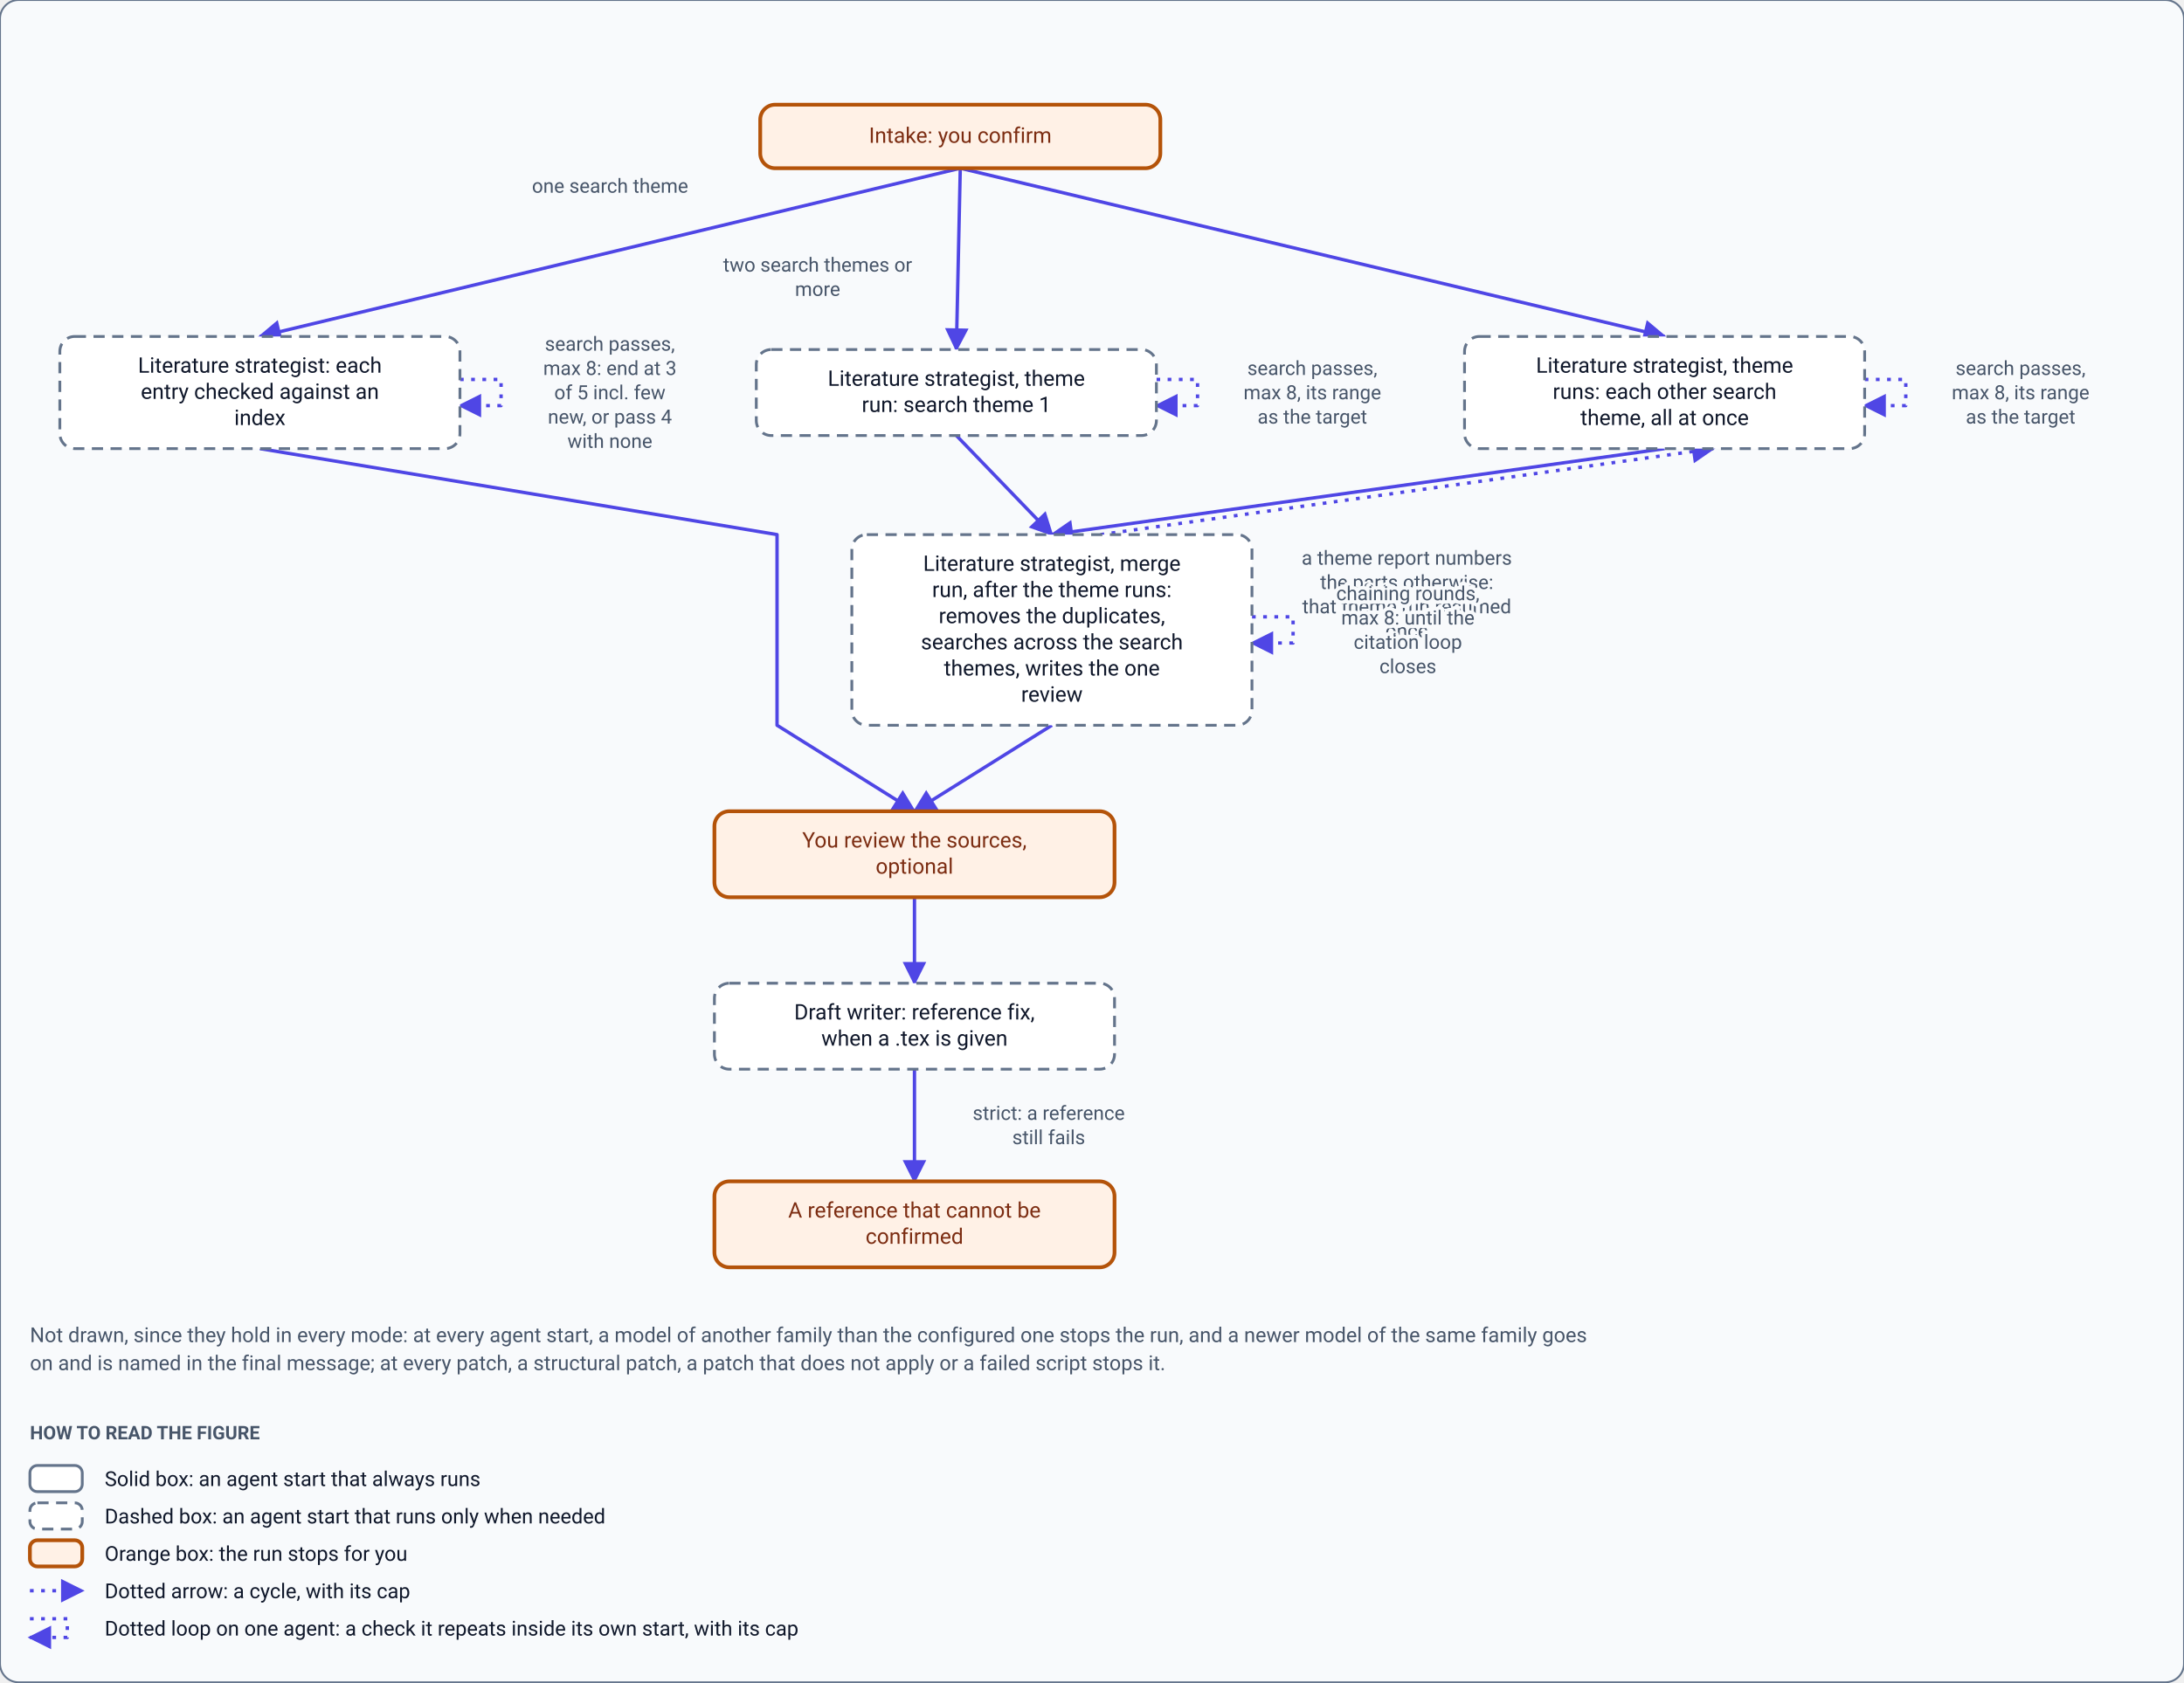
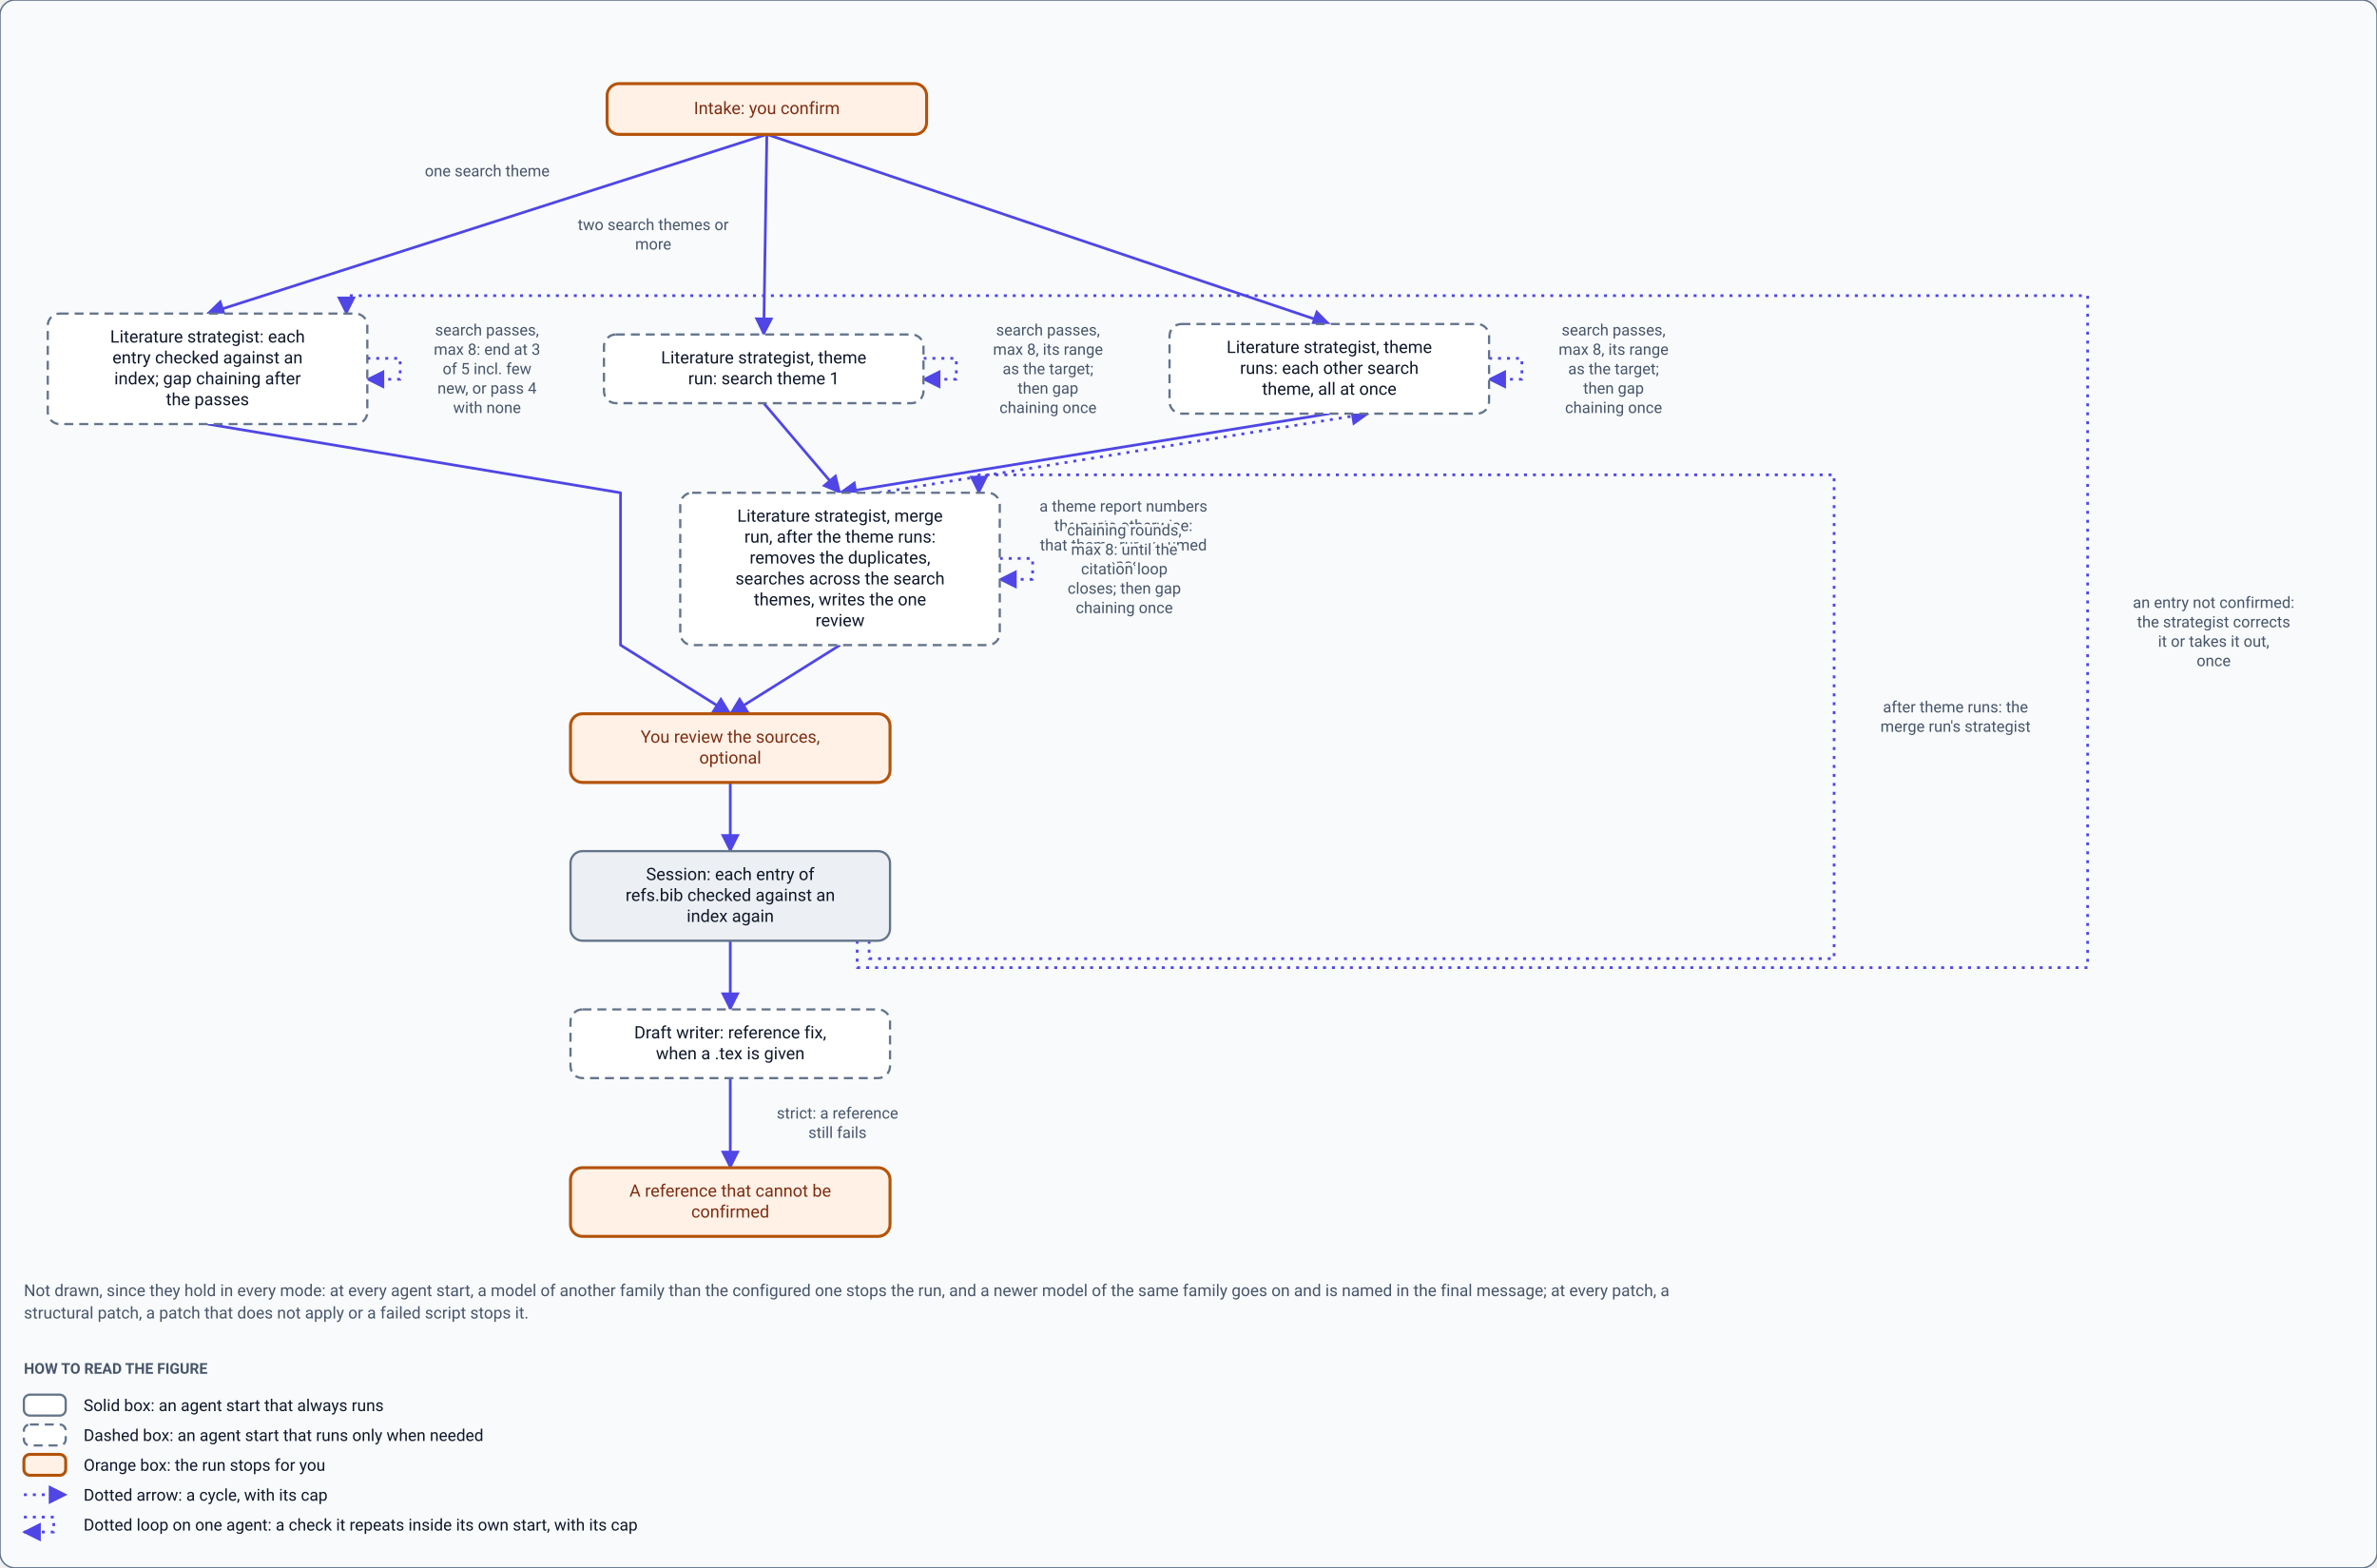
- <svg xmlns="http://www.w3.org/2000/svg" viewBox="0 0 1168.1 900" width="1168.1" height="900" role="img" aria-label="The lit-review mode of the paper skill. Boxes: Intake: you confirm (stop); Literature strategist: each entry checked against an index (agent, only when needed); Literature strategist, theme run: search theme 1 (agent, only when needed); Literature strategist, theme runs: each other search theme, all at once (agent, only when needed); Literature strategist, merge run, after the theme runs: removes the duplicates, searches across the search themes, writes the one review (agent, only when needed); You review the sources, optional (stop); Draft writer: reference fix, when a .tex is given (agent, only when needed); A reference that cannot be confirmed (stop).">
+ <svg xmlns="http://www.w3.org/2000/svg" viewBox="0 0 1592 1050" width="1592" height="1050" role="img" aria-label="The lit-review mode of the paper skill. Boxes: Intake: you confirm (stop); Literature strategist: each entry checked against an index; gap chaining after the passes (agent, only when needed); Literature strategist, theme run: search theme 1 (agent, only when needed); Literature strategist, theme runs: each other search theme, all at once (agent, only when needed); Literature strategist, merge run, after the theme runs: removes the duplicates, searches across the search themes, writes the one review (agent, only when needed); You review the sources, optional (stop); Session: each entry of refs.bib checked against an index again (script); Draft writer: reference fix, when a .tex is given (agent, only when needed); A reference that cannot be confirmed (stop).">
  <defs>
    <marker id="arrow" viewBox="0 0 10 10" refX="9" refY="5" markerWidth="7" markerHeight="7" orient="auto">
      <path d="M0,0 L10,5 L0,10 z" fill="#4f46e5" />
    </marker>
  </defs>
-   <rect x="0" y="0" width="1168.1" height="900" rx="10" fill="#f8fafc" stroke="#64748b" />
-   <path d="M513.6,90 L139,180" fill="none" stroke="#4f46e5" stroke-width="1.8" marker-end="url(#arrow)" stroke-linejoin="round" />
-   <path d="M513.6,90 L511.5,187" fill="none" stroke="#4f46e5" stroke-width="1.8" marker-end="url(#arrow)" stroke-linejoin="round" />
-   <path d="M513.6,90 L890.3,180" fill="none" stroke="#4f46e5" stroke-width="1.8" marker-end="url(#arrow)" stroke-linejoin="round" />
-   <path d="M139,240 L415.6,286 L415.6,388 L489.1,434" fill="none" stroke="#4f46e5" stroke-width="1.8" marker-end="url(#arrow)" stroke-linejoin="round" />
-   <path d="M511.5,233 L562.6,286" fill="none" stroke="#4f46e5" stroke-width="1.8" marker-end="url(#arrow)" stroke-linejoin="round" />
-   <path d="M890.3,240 L562.6,286" fill="none" stroke="#4f46e5" stroke-width="1.8" marker-end="url(#arrow)" stroke-linejoin="round" />
-   <path d="M562.6,388 L489.1,434" fill="none" stroke="#4f46e5" stroke-width="1.8" marker-end="url(#arrow)" stroke-linejoin="round" />
-   <path d="M489.1,480 L489.1,526" fill="none" stroke="#4f46e5" stroke-width="1.8" marker-end="url(#arrow)" stroke-linejoin="round" />
-   <path d="M489.1,572 L489.1,632" fill="none" stroke="#4f46e5" stroke-width="1.8" marker-end="url(#arrow)" stroke-linejoin="round" />
-   <path d="M588.6,286 L916.3,240" fill="none" stroke="#4f46e5" stroke-width="1.8" stroke-dasharray="2 4" marker-end="url(#arrow)" stroke-linejoin="round" />
-   <path d="M246,203 L268,203 L268,217 L246,217" fill="none" stroke="#4f46e5" stroke-width="1.8" stroke-dasharray="2 4" marker-end="url(#arrow)" stroke-linejoin="round" />
-   <path d="M618.5,203 L640.5,203 L640.5,217 L618.5,217" fill="none" stroke="#4f46e5" stroke-width="1.8" stroke-dasharray="2 4" marker-end="url(#arrow)" stroke-linejoin="round" />
-   <path d="M997.3,203 L1019.3,203 L1019.3,217 L997.3,217" fill="none" stroke="#4f46e5" stroke-width="1.8" stroke-dasharray="2 4" marker-end="url(#arrow)" stroke-linejoin="round" />
-   <path d="M669.6,330 L691.6,330 L691.6,344 L669.6,344" fill="none" stroke="#4f46e5" stroke-width="1.8" stroke-dasharray="2 4" marker-end="url(#arrow)" stroke-linejoin="round" />
+   <rect x="0" y="0" width="1592" height="1050" rx="10" fill="#f8fafc" stroke="#64748b" />
+   <path d="M513.6,90 L139,210" fill="none" stroke="#4f46e5" stroke-width="1.8" marker-end="url(#arrow)" stroke-linejoin="round" />
+   <path d="M513.6,90 L511.5,224" fill="none" stroke="#4f46e5" stroke-width="1.8" marker-end="url(#arrow)" stroke-linejoin="round" />
+   <path d="M513.6,90 L890.3,217" fill="none" stroke="#4f46e5" stroke-width="1.8" marker-end="url(#arrow)" stroke-linejoin="round" />
+   <path d="M139,284 L415.6,330 L415.6,432 L489.1,478" fill="none" stroke="#4f46e5" stroke-width="1.8" marker-end="url(#arrow)" stroke-linejoin="round" />
+   <path d="M511.5,270 L562.6,330" fill="none" stroke="#4f46e5" stroke-width="1.8" marker-end="url(#arrow)" stroke-linejoin="round" />
+   <path d="M890.3,277 L562.6,330" fill="none" stroke="#4f46e5" stroke-width="1.8" marker-end="url(#arrow)" stroke-linejoin="round" />
+   <path d="M562.6,432 L489.1,478" fill="none" stroke="#4f46e5" stroke-width="1.8" marker-end="url(#arrow)" stroke-linejoin="round" />
+   <path d="M489.1,524 L489.1,570" fill="none" stroke="#4f46e5" stroke-width="1.8" marker-end="url(#arrow)" stroke-linejoin="round" />
+   <path d="M489.1,630 L489.1,676" fill="none" stroke="#4f46e5" stroke-width="1.8" marker-end="url(#arrow)" stroke-linejoin="round" />
+   <path d="M489.1,722 L489.1,782" fill="none" stroke="#4f46e5" stroke-width="1.8" marker-end="url(#arrow)" stroke-linejoin="round" />
+   <path d="M588.6,330 L916.3,277" fill="none" stroke="#4f46e5" stroke-width="1.8" stroke-dasharray="2 4" marker-end="url(#arrow)" stroke-linejoin="round" />
+   <path d="M582.1,630 L582.1,642 L1228.4,642 L1228.4,318 L655.6,318 L655.6,330" fill="none" stroke="#4f46e5" stroke-width="1.8" stroke-dasharray="2 4" marker-end="url(#arrow)" stroke-linejoin="round" />
+   <path d="M574.1,630 L574.1,648 L1398.2,648 L1398.2,198 L232,198 L232,210" fill="none" stroke="#4f46e5" stroke-width="1.8" stroke-dasharray="2 4" marker-end="url(#arrow)" stroke-linejoin="round" />
+   <path d="M246,240 L268,240 L268,254 L246,254" fill="none" stroke="#4f46e5" stroke-width="1.8" stroke-dasharray="2 4" marker-end="url(#arrow)" stroke-linejoin="round" />
+   <path d="M618.5,240 L640.5,240 L640.5,254 L618.5,254" fill="none" stroke="#4f46e5" stroke-width="1.8" stroke-dasharray="2 4" marker-end="url(#arrow)" stroke-linejoin="round" />
+   <path d="M997.3,240 L1019.3,240 L1019.3,254 L997.3,254" fill="none" stroke="#4f46e5" stroke-width="1.8" stroke-dasharray="2 4" marker-end="url(#arrow)" stroke-linejoin="round" />
+   <path d="M669.6,374 L691.6,374 L691.6,388 L669.6,388" fill="none" stroke="#4f46e5" stroke-width="1.8" stroke-dasharray="2 4" marker-end="url(#arrow)" stroke-linejoin="round" />
  <rect x="406.6" y="56" width="214" height="34" rx="8" fill="#fff1e6" stroke="#b45309" stroke-width="2" />
  <text x="513.6" y="76.4" font-family="ui-sans-serif, -apple-system, 'Segoe UI', Roboto, Helvetica, Arial, sans-serif" font-size="11.5" fill="#7c2d12" font-weight="400" text-anchor="middle">Intake: you confirm</text>
-   <rect x="32" y="180" width="214" height="60" rx="8" fill="#ffffff" stroke="#64748b" stroke-width="1.5" stroke-dasharray="6 4" />
-   <text x="139" y="199.4" font-family="ui-sans-serif, -apple-system, 'Segoe UI', Roboto, Helvetica, Arial, sans-serif" font-size="11.5" fill="#0f172a" font-weight="400" text-anchor="middle">Literature strategist: each</text>
-   <text x="139" y="213.4" font-family="ui-sans-serif, -apple-system, 'Segoe UI', Roboto, Helvetica, Arial, sans-serif" font-size="11.5" fill="#0f172a" font-weight="400" text-anchor="middle">entry checked against an</text>
-   <text x="139" y="227.4" font-family="ui-sans-serif, -apple-system, 'Segoe UI', Roboto, Helvetica, Arial, sans-serif" font-size="11.5" fill="#0f172a" font-weight="400" text-anchor="middle">index</text>
-   <rect x="404.5" y="187" width="214" height="46" rx="8" fill="#ffffff" stroke="#64748b" stroke-width="1.5" stroke-dasharray="6 4" />
-   <text x="511.5" y="206.4" font-family="ui-sans-serif, -apple-system, 'Segoe UI', Roboto, Helvetica, Arial, sans-serif" font-size="11.5" fill="#0f172a" font-weight="400" text-anchor="middle">Literature strategist, theme</text>
-   <text x="511.5" y="220.4" font-family="ui-sans-serif, -apple-system, 'Segoe UI', Roboto, Helvetica, Arial, sans-serif" font-size="11.5" fill="#0f172a" font-weight="400" text-anchor="middle">run: search theme 1</text>
-   <rect x="783.3" y="180" width="214" height="60" rx="8" fill="#ffffff" stroke="#64748b" stroke-width="1.5" stroke-dasharray="6 4" />
-   <text x="890.3" y="199.4" font-family="ui-sans-serif, -apple-system, 'Segoe UI', Roboto, Helvetica, Arial, sans-serif" font-size="11.5" fill="#0f172a" font-weight="400" text-anchor="middle">Literature strategist, theme</text>
-   <text x="890.3" y="213.4" font-family="ui-sans-serif, -apple-system, 'Segoe UI', Roboto, Helvetica, Arial, sans-serif" font-size="11.5" fill="#0f172a" font-weight="400" text-anchor="middle">runs: each other search</text>
-   <text x="890.3" y="227.4" font-family="ui-sans-serif, -apple-system, 'Segoe UI', Roboto, Helvetica, Arial, sans-serif" font-size="11.5" fill="#0f172a" font-weight="400" text-anchor="middle">theme, all at once</text>
-   <rect x="455.6" y="286" width="214" height="102" rx="8" fill="#ffffff" stroke="#64748b" stroke-width="1.5" stroke-dasharray="6 4" />
-   <text x="562.6" y="305.4" font-family="ui-sans-serif, -apple-system, 'Segoe UI', Roboto, Helvetica, Arial, sans-serif" font-size="11.5" fill="#0f172a" font-weight="400" text-anchor="middle">Literature strategist, merge</text>
-   <text x="562.6" y="319.4" font-family="ui-sans-serif, -apple-system, 'Segoe UI', Roboto, Helvetica, Arial, sans-serif" font-size="11.5" fill="#0f172a" font-weight="400" text-anchor="middle">run, after the theme runs:</text>
-   <text x="562.6" y="333.4" font-family="ui-sans-serif, -apple-system, 'Segoe UI', Roboto, Helvetica, Arial, sans-serif" font-size="11.5" fill="#0f172a" font-weight="400" text-anchor="middle">removes the duplicates,</text>
-   <text x="562.6" y="347.4" font-family="ui-sans-serif, -apple-system, 'Segoe UI', Roboto, Helvetica, Arial, sans-serif" font-size="11.5" fill="#0f172a" font-weight="400" text-anchor="middle">searches across the search</text>
-   <text x="562.6" y="361.4" font-family="ui-sans-serif, -apple-system, 'Segoe UI', Roboto, Helvetica, Arial, sans-serif" font-size="11.5" fill="#0f172a" font-weight="400" text-anchor="middle">themes, writes the one</text>
-   <text x="562.6" y="375.4" font-family="ui-sans-serif, -apple-system, 'Segoe UI', Roboto, Helvetica, Arial, sans-serif" font-size="11.5" fill="#0f172a" font-weight="400" text-anchor="middle">review</text>
-   <rect x="382.1" y="434" width="214" height="46" rx="8" fill="#fff1e6" stroke="#b45309" stroke-width="2" />
-   <text x="489.1" y="453.4" font-family="ui-sans-serif, -apple-system, 'Segoe UI', Roboto, Helvetica, Arial, sans-serif" font-size="11.5" fill="#7c2d12" font-weight="400" text-anchor="middle">You review the sources,</text>
-   <text x="489.1" y="467.4" font-family="ui-sans-serif, -apple-system, 'Segoe UI', Roboto, Helvetica, Arial, sans-serif" font-size="11.5" fill="#7c2d12" font-weight="400" text-anchor="middle">optional</text>
-   <rect x="382.1" y="526" width="214" height="46" rx="8" fill="#ffffff" stroke="#64748b" stroke-width="1.5" stroke-dasharray="6 4" />
-   <text x="489.1" y="545.4" font-family="ui-sans-serif, -apple-system, 'Segoe UI', Roboto, Helvetica, Arial, sans-serif" font-size="11.5" fill="#0f172a" font-weight="400" text-anchor="middle">Draft writer: reference fix,</text>
-   <text x="489.1" y="559.4" font-family="ui-sans-serif, -apple-system, 'Segoe UI', Roboto, Helvetica, Arial, sans-serif" font-size="11.5" fill="#0f172a" font-weight="400" text-anchor="middle">when a .tex is given</text>
-   <rect x="382.1" y="632" width="214" height="46" rx="8" fill="#fff1e6" stroke="#b45309" stroke-width="2" />
-   <text x="489.1" y="651.4" font-family="ui-sans-serif, -apple-system, 'Segoe UI', Roboto, Helvetica, Arial, sans-serif" font-size="11.5" fill="#7c2d12" font-weight="400" text-anchor="middle">A reference that cannot be</text>
-   <text x="489.1" y="665.4" font-family="ui-sans-serif, -apple-system, 'Segoe UI', Roboto, Helvetica, Arial, sans-serif" font-size="11.5" fill="#7c2d12" font-weight="400" text-anchor="middle">confirmed</text>
-   <text x="326.3" y="103.1" font-family="ui-sans-serif, -apple-system, 'Segoe UI', Roboto, Helvetica, Arial, sans-serif" font-size="10.5" fill="#475569" font-weight="400" text-anchor="middle" stroke="#f8fafc" stroke-width="4" stroke-linejoin="round" paint-order="stroke">one search theme</text>
-   <text x="437.3" y="145.3" font-family="ui-sans-serif, -apple-system, 'Segoe UI', Roboto, Helvetica, Arial, sans-serif" font-size="10.5" fill="#475569" font-weight="400" text-anchor="middle" stroke="#f8fafc" stroke-width="4" stroke-linejoin="round" paint-order="stroke">two search themes or</text>
-   <text x="437.3" y="158.3" font-family="ui-sans-serif, -apple-system, 'Segoe UI', Roboto, Helvetica, Arial, sans-serif" font-size="10.5" fill="#475569" font-weight="400" text-anchor="middle" stroke="#f8fafc" stroke-width="4" stroke-linejoin="round" paint-order="stroke">more</text>
-   <text x="560.9" y="599.1" font-family="ui-sans-serif, -apple-system, 'Segoe UI', Roboto, Helvetica, Arial, sans-serif" font-size="10.5" fill="#475569" font-weight="400" text-anchor="middle" stroke="#f8fafc" stroke-width="4" stroke-linejoin="round" paint-order="stroke">strict: a reference</text>
-   <text x="560.9" y="612.1" font-family="ui-sans-serif, -apple-system, 'Segoe UI', Roboto, Helvetica, Arial, sans-serif" font-size="10.5" fill="#475569" font-weight="400" text-anchor="middle" stroke="#f8fafc" stroke-width="4" stroke-linejoin="round" paint-order="stroke">still fails</text>
-   <text x="752.4" y="302.1" font-family="ui-sans-serif, -apple-system, 'Segoe UI', Roboto, Helvetica, Arial, sans-serif" font-size="10.5" fill="#475569" font-weight="400" text-anchor="middle" stroke="#f8fafc" stroke-width="4" stroke-linejoin="round" paint-order="stroke">a theme report numbers</text>
-   <text x="752.4" y="315.1" font-family="ui-sans-serif, -apple-system, 'Segoe UI', Roboto, Helvetica, Arial, sans-serif" font-size="10.5" fill="#475569" font-weight="400" text-anchor="middle" stroke="#f8fafc" stroke-width="4" stroke-linejoin="round" paint-order="stroke">the parts otherwise:</text>
-   <text x="752.4" y="328.1" font-family="ui-sans-serif, -apple-system, 'Segoe UI', Roboto, Helvetica, Arial, sans-serif" font-size="10.5" fill="#475569" font-weight="400" text-anchor="middle" stroke="#f8fafc" stroke-width="4" stroke-linejoin="round" paint-order="stroke">that theme run resumed</text>
-   <text x="752.4" y="341.1" font-family="ui-sans-serif, -apple-system, 'Segoe UI', Roboto, Helvetica, Arial, sans-serif" font-size="10.5" fill="#475569" font-weight="400" text-anchor="middle" stroke="#f8fafc" stroke-width="4" stroke-linejoin="round" paint-order="stroke">once</text>
-   <text x="326.2" y="187.6" font-family="ui-sans-serif, -apple-system, 'Segoe UI', Roboto, Helvetica, Arial, sans-serif" font-size="10.5" fill="#475569" font-weight="400" text-anchor="middle" stroke="#f8fafc" stroke-width="4" stroke-linejoin="round" paint-order="stroke">search passes,</text>
-   <text x="326.2" y="200.6" font-family="ui-sans-serif, -apple-system, 'Segoe UI', Roboto, Helvetica, Arial, sans-serif" font-size="10.5" fill="#475569" font-weight="400" text-anchor="middle" stroke="#f8fafc" stroke-width="4" stroke-linejoin="round" paint-order="stroke">max 8: end at 3</text>
-   <text x="326.2" y="213.6" font-family="ui-sans-serif, -apple-system, 'Segoe UI', Roboto, Helvetica, Arial, sans-serif" font-size="10.5" fill="#475569" font-weight="400" text-anchor="middle" stroke="#f8fafc" stroke-width="4" stroke-linejoin="round" paint-order="stroke">of 5 incl. few</text>
-   <text x="326.2" y="226.6" font-family="ui-sans-serif, -apple-system, 'Segoe UI', Roboto, Helvetica, Arial, sans-serif" font-size="10.5" fill="#475569" font-weight="400" text-anchor="middle" stroke="#f8fafc" stroke-width="4" stroke-linejoin="round" paint-order="stroke">new, or pass 4</text>
-   <text x="326.2" y="239.6" font-family="ui-sans-serif, -apple-system, 'Segoe UI', Roboto, Helvetica, Arial, sans-serif" font-size="10.5" fill="#475569" font-weight="400" text-anchor="middle" stroke="#f8fafc" stroke-width="4" stroke-linejoin="round" paint-order="stroke">with none</text>
-   <text x="701.9" y="200.6" font-family="ui-sans-serif, -apple-system, 'Segoe UI', Roboto, Helvetica, Arial, sans-serif" font-size="10.5" fill="#475569" font-weight="400" text-anchor="middle" stroke="#f8fafc" stroke-width="4" stroke-linejoin="round" paint-order="stroke">search passes,</text>
-   <text x="701.9" y="213.6" font-family="ui-sans-serif, -apple-system, 'Segoe UI', Roboto, Helvetica, Arial, sans-serif" font-size="10.5" fill="#475569" font-weight="400" text-anchor="middle" stroke="#f8fafc" stroke-width="4" stroke-linejoin="round" paint-order="stroke">max 8, its range</text>
-   <text x="701.9" y="226.6" font-family="ui-sans-serif, -apple-system, 'Segoe UI', Roboto, Helvetica, Arial, sans-serif" font-size="10.5" fill="#475569" font-weight="400" text-anchor="middle" stroke="#f8fafc" stroke-width="4" stroke-linejoin="round" paint-order="stroke">as the target</text>
-   <text x="1080.7" y="200.6" font-family="ui-sans-serif, -apple-system, 'Segoe UI', Roboto, Helvetica, Arial, sans-serif" font-size="10.5" fill="#475569" font-weight="400" text-anchor="middle" stroke="#f8fafc" stroke-width="4" stroke-linejoin="round" paint-order="stroke">search passes,</text>
-   <text x="1080.7" y="213.6" font-family="ui-sans-serif, -apple-system, 'Segoe UI', Roboto, Helvetica, Arial, sans-serif" font-size="10.5" fill="#475569" font-weight="400" text-anchor="middle" stroke="#f8fafc" stroke-width="4" stroke-linejoin="round" paint-order="stroke">max 8, its range</text>
-   <text x="1080.7" y="226.6" font-family="ui-sans-serif, -apple-system, 'Segoe UI', Roboto, Helvetica, Arial, sans-serif" font-size="10.5" fill="#475569" font-weight="400" text-anchor="middle" stroke="#f8fafc" stroke-width="4" stroke-linejoin="round" paint-order="stroke">as the target</text>
-   <text x="753" y="321.1" font-family="ui-sans-serif, -apple-system, 'Segoe UI', Roboto, Helvetica, Arial, sans-serif" font-size="10.5" fill="#475569" font-weight="400" text-anchor="middle" stroke="#f8fafc" stroke-width="4" stroke-linejoin="round" paint-order="stroke">chaining rounds,</text>
-   <text x="753" y="334.1" font-family="ui-sans-serif, -apple-system, 'Segoe UI', Roboto, Helvetica, Arial, sans-serif" font-size="10.5" fill="#475569" font-weight="400" text-anchor="middle" stroke="#f8fafc" stroke-width="4" stroke-linejoin="round" paint-order="stroke">max 8: until the</text>
-   <text x="753" y="347.1" font-family="ui-sans-serif, -apple-system, 'Segoe UI', Roboto, Helvetica, Arial, sans-serif" font-size="10.5" fill="#475569" font-weight="400" text-anchor="middle" stroke="#f8fafc" stroke-width="4" stroke-linejoin="round" paint-order="stroke">citation loop</text>
-   <text x="753" y="360.1" font-family="ui-sans-serif, -apple-system, 'Segoe UI', Roboto, Helvetica, Arial, sans-serif" font-size="10.5" fill="#475569" font-weight="400" text-anchor="middle" stroke="#f8fafc" stroke-width="4" stroke-linejoin="round" paint-order="stroke">closes</text>
-   <text x="16" y="718" font-family="ui-sans-serif, -apple-system, 'Segoe UI', Roboto, Helvetica, Arial, sans-serif" font-size="11" fill="#475569" font-weight="400" text-anchor="start">Not drawn, since they hold in every mode: at every agent start, a model of another family than the configured one stops the run, and a newer model of the same family goes</text>
-   <text x="16" y="733" font-family="ui-sans-serif, -apple-system, 'Segoe UI', Roboto, Helvetica, Arial, sans-serif" font-size="11" fill="#475569" font-weight="400" text-anchor="start">on and is named in the final message; at every patch, a structural patch, a patch that does not apply or a failed script stops it.</text>
-   <text x="16" y="770" font-family="ui-sans-serif, -apple-system, 'Segoe UI', Roboto, Helvetica, Arial, sans-serif" font-size="10" fill="#475569" font-weight="700" text-anchor="start">HOW TO READ THE FIGURE</text>
-   <rect x="16" y="784" width="28" height="14" rx="4" fill="#ffffff" stroke="#64748b" stroke-width="1.5" />
-   <text x="56" y="795" font-family="ui-sans-serif, -apple-system, 'Segoe UI', Roboto, Helvetica, Arial, sans-serif" font-size="11" fill="#0f172a" font-weight="400" text-anchor="start">Solid box: an agent start that always runs</text>
-   <rect x="16" y="804" width="28" height="14" rx="4" fill="#ffffff" stroke="#64748b" stroke-width="1.5" stroke-dasharray="6 4" />
-   <text x="56" y="815" font-family="ui-sans-serif, -apple-system, 'Segoe UI', Roboto, Helvetica, Arial, sans-serif" font-size="11" fill="#0f172a" font-weight="400" text-anchor="start">Dashed box: an agent start that runs only when needed</text>
-   <rect x="16" y="824" width="28" height="14" rx="4" fill="#fff1e6" stroke="#b45309" stroke-width="2" />
-   <text x="56" y="835" font-family="ui-sans-serif, -apple-system, 'Segoe UI', Roboto, Helvetica, Arial, sans-serif" font-size="11" fill="#0f172a" font-weight="400" text-anchor="start">Orange box: the run stops for you</text>
-   <path d="M16,851 L44,851" fill="none" stroke="#4f46e5" stroke-width="1.8" stroke-dasharray="2 4" marker-end="url(#arrow)" stroke-linejoin="round" />
-   <text x="56" y="855" font-family="ui-sans-serif, -apple-system, 'Segoe UI', Roboto, Helvetica, Arial, sans-serif" font-size="11" fill="#0f172a" font-weight="400" text-anchor="start">Dotted arrow: a cycle, with its cap</text>
-   <path d="M16,866 L36,866 L36,876 L16,876" fill="none" stroke="#4f46e5" stroke-width="1.8" stroke-dasharray="2 4" marker-end="url(#arrow)" stroke-linejoin="round" />
-   <text x="56" y="875" font-family="ui-sans-serif, -apple-system, 'Segoe UI', Roboto, Helvetica, Arial, sans-serif" font-size="11" fill="#0f172a" font-weight="400" text-anchor="start">Dotted loop on one agent: a check it repeats inside its own start, with its cap</text>
+   <rect x="32" y="210" width="214" height="74" rx="8" fill="#ffffff" stroke="#64748b" stroke-width="1.5" stroke-dasharray="6 4" />
+   <text x="139" y="229.4" font-family="ui-sans-serif, -apple-system, 'Segoe UI', Roboto, Helvetica, Arial, sans-serif" font-size="11.5" fill="#0f172a" font-weight="400" text-anchor="middle">Literature strategist: each</text>
+   <text x="139" y="243.4" font-family="ui-sans-serif, -apple-system, 'Segoe UI', Roboto, Helvetica, Arial, sans-serif" font-size="11.5" fill="#0f172a" font-weight="400" text-anchor="middle">entry checked against an</text>
+   <text x="139" y="257.4" font-family="ui-sans-serif, -apple-system, 'Segoe UI', Roboto, Helvetica, Arial, sans-serif" font-size="11.5" fill="#0f172a" font-weight="400" text-anchor="middle">index; gap chaining after</text>
+   <text x="139" y="271.4" font-family="ui-sans-serif, -apple-system, 'Segoe UI', Roboto, Helvetica, Arial, sans-serif" font-size="11.5" fill="#0f172a" font-weight="400" text-anchor="middle">the passes</text>
+   <rect x="404.5" y="224" width="214" height="46" rx="8" fill="#ffffff" stroke="#64748b" stroke-width="1.5" stroke-dasharray="6 4" />
+   <text x="511.5" y="243.4" font-family="ui-sans-serif, -apple-system, 'Segoe UI', Roboto, Helvetica, Arial, sans-serif" font-size="11.5" fill="#0f172a" font-weight="400" text-anchor="middle">Literature strategist, theme</text>
+   <text x="511.5" y="257.4" font-family="ui-sans-serif, -apple-system, 'Segoe UI', Roboto, Helvetica, Arial, sans-serif" font-size="11.5" fill="#0f172a" font-weight="400" text-anchor="middle">run: search theme 1</text>
+   <rect x="783.3" y="217" width="214" height="60" rx="8" fill="#ffffff" stroke="#64748b" stroke-width="1.5" stroke-dasharray="6 4" />
+   <text x="890.3" y="236.4" font-family="ui-sans-serif, -apple-system, 'Segoe UI', Roboto, Helvetica, Arial, sans-serif" font-size="11.5" fill="#0f172a" font-weight="400" text-anchor="middle">Literature strategist, theme</text>
+   <text x="890.3" y="250.4" font-family="ui-sans-serif, -apple-system, 'Segoe UI', Roboto, Helvetica, Arial, sans-serif" font-size="11.5" fill="#0f172a" font-weight="400" text-anchor="middle">runs: each other search</text>
+   <text x="890.3" y="264.4" font-family="ui-sans-serif, -apple-system, 'Segoe UI', Roboto, Helvetica, Arial, sans-serif" font-size="11.5" fill="#0f172a" font-weight="400" text-anchor="middle">theme, all at once</text>
+   <rect x="455.6" y="330" width="214" height="102" rx="8" fill="#ffffff" stroke="#64748b" stroke-width="1.5" stroke-dasharray="6 4" />
+   <text x="562.6" y="349.4" font-family="ui-sans-serif, -apple-system, 'Segoe UI', Roboto, Helvetica, Arial, sans-serif" font-size="11.5" fill="#0f172a" font-weight="400" text-anchor="middle">Literature strategist, merge</text>
+   <text x="562.6" y="363.4" font-family="ui-sans-serif, -apple-system, 'Segoe UI', Roboto, Helvetica, Arial, sans-serif" font-size="11.5" fill="#0f172a" font-weight="400" text-anchor="middle">run, after the theme runs:</text>
+   <text x="562.6" y="377.4" font-family="ui-sans-serif, -apple-system, 'Segoe UI', Roboto, Helvetica, Arial, sans-serif" font-size="11.5" fill="#0f172a" font-weight="400" text-anchor="middle">removes the duplicates,</text>
+   <text x="562.6" y="391.4" font-family="ui-sans-serif, -apple-system, 'Segoe UI', Roboto, Helvetica, Arial, sans-serif" font-size="11.5" fill="#0f172a" font-weight="400" text-anchor="middle">searches across the search</text>
+   <text x="562.6" y="405.4" font-family="ui-sans-serif, -apple-system, 'Segoe UI', Roboto, Helvetica, Arial, sans-serif" font-size="11.5" fill="#0f172a" font-weight="400" text-anchor="middle">themes, writes the one</text>
+   <text x="562.6" y="419.4" font-family="ui-sans-serif, -apple-system, 'Segoe UI', Roboto, Helvetica, Arial, sans-serif" font-size="11.5" fill="#0f172a" font-weight="400" text-anchor="middle">review</text>
+   <rect x="382.1" y="478" width="214" height="46" rx="8" fill="#fff1e6" stroke="#b45309" stroke-width="2" />
+   <text x="489.1" y="497.4" font-family="ui-sans-serif, -apple-system, 'Segoe UI', Roboto, Helvetica, Arial, sans-serif" font-size="11.5" fill="#7c2d12" font-weight="400" text-anchor="middle">You review the sources,</text>
+   <text x="489.1" y="511.4" font-family="ui-sans-serif, -apple-system, 'Segoe UI', Roboto, Helvetica, Arial, sans-serif" font-size="11.5" fill="#7c2d12" font-weight="400" text-anchor="middle">optional</text>
+   <rect x="382.1" y="570" width="214" height="60" rx="8" fill="#eceff3" stroke="#64748b" stroke-width="1.5" />
+   <text x="489.1" y="589.4" font-family="ui-sans-serif, -apple-system, 'Segoe UI', Roboto, Helvetica, Arial, sans-serif" font-size="11.5" fill="#0f172a" font-weight="400" text-anchor="middle">Session: each entry of</text>
+   <text x="489.1" y="603.4" font-family="ui-sans-serif, -apple-system, 'Segoe UI', Roboto, Helvetica, Arial, sans-serif" font-size="11.5" fill="#0f172a" font-weight="400" text-anchor="middle">refs.bib checked against an</text>
+   <text x="489.1" y="617.4" font-family="ui-sans-serif, -apple-system, 'Segoe UI', Roboto, Helvetica, Arial, sans-serif" font-size="11.5" fill="#0f172a" font-weight="400" text-anchor="middle">index again</text>
+   <rect x="382.1" y="676" width="214" height="46" rx="8" fill="#ffffff" stroke="#64748b" stroke-width="1.5" stroke-dasharray="6 4" />
+   <text x="489.1" y="695.4" font-family="ui-sans-serif, -apple-system, 'Segoe UI', Roboto, Helvetica, Arial, sans-serif" font-size="11.5" fill="#0f172a" font-weight="400" text-anchor="middle">Draft writer: reference fix,</text>
+   <text x="489.1" y="709.4" font-family="ui-sans-serif, -apple-system, 'Segoe UI', Roboto, Helvetica, Arial, sans-serif" font-size="11.5" fill="#0f172a" font-weight="400" text-anchor="middle">when a .tex is given</text>
+   <rect x="382.1" y="782" width="214" height="46" rx="8" fill="#fff1e6" stroke="#b45309" stroke-width="2" />
+   <text x="489.1" y="801.4" font-family="ui-sans-serif, -apple-system, 'Segoe UI', Roboto, Helvetica, Arial, sans-serif" font-size="11.5" fill="#7c2d12" font-weight="400" text-anchor="middle">A reference that cannot be</text>
+   <text x="489.1" y="815.4" font-family="ui-sans-serif, -apple-system, 'Segoe UI', Roboto, Helvetica, Arial, sans-serif" font-size="11.5" fill="#7c2d12" font-weight="400" text-anchor="middle">confirmed</text>
+   <text x="326.3" y="118.1" font-family="ui-sans-serif, -apple-system, 'Segoe UI', Roboto, Helvetica, Arial, sans-serif" font-size="10.5" fill="#475569" font-weight="400" text-anchor="middle" stroke="#f8fafc" stroke-width="4" stroke-linejoin="round" paint-order="stroke">one search theme</text>
+   <text x="437.5" y="154.1" font-family="ui-sans-serif, -apple-system, 'Segoe UI', Roboto, Helvetica, Arial, sans-serif" font-size="10.5" fill="#475569" font-weight="400" text-anchor="middle" stroke="#f8fafc" stroke-width="4" stroke-linejoin="round" paint-order="stroke">two search themes or</text>
+   <text x="437.5" y="167.1" font-family="ui-sans-serif, -apple-system, 'Segoe UI', Roboto, Helvetica, Arial, sans-serif" font-size="10.5" fill="#475569" font-weight="400" text-anchor="middle" stroke="#f8fafc" stroke-width="4" stroke-linejoin="round" paint-order="stroke">more</text>
+   <text x="560.9" y="749.1" font-family="ui-sans-serif, -apple-system, 'Segoe UI', Roboto, Helvetica, Arial, sans-serif" font-size="10.5" fill="#475569" font-weight="400" text-anchor="middle" stroke="#f8fafc" stroke-width="4" stroke-linejoin="round" paint-order="stroke">strict: a reference</text>
+   <text x="560.9" y="762.1" font-family="ui-sans-serif, -apple-system, 'Segoe UI', Roboto, Helvetica, Arial, sans-serif" font-size="10.5" fill="#475569" font-weight="400" text-anchor="middle" stroke="#f8fafc" stroke-width="4" stroke-linejoin="round" paint-order="stroke">still fails</text>
+   <text x="752.4" y="342.6" font-family="ui-sans-serif, -apple-system, 'Segoe UI', Roboto, Helvetica, Arial, sans-serif" font-size="10.5" fill="#475569" font-weight="400" text-anchor="middle" stroke="#f8fafc" stroke-width="4" stroke-linejoin="round" paint-order="stroke">a theme report numbers</text>
+   <text x="752.4" y="355.6" font-family="ui-sans-serif, -apple-system, 'Segoe UI', Roboto, Helvetica, Arial, sans-serif" font-size="10.5" fill="#475569" font-weight="400" text-anchor="middle" stroke="#f8fafc" stroke-width="4" stroke-linejoin="round" paint-order="stroke">the parts otherwise:</text>
+   <text x="752.4" y="368.6" font-family="ui-sans-serif, -apple-system, 'Segoe UI', Roboto, Helvetica, Arial, sans-serif" font-size="10.5" fill="#475569" font-weight="400" text-anchor="middle" stroke="#f8fafc" stroke-width="4" stroke-linejoin="round" paint-order="stroke">that theme run resumed</text>
+   <text x="752.4" y="381.6" font-family="ui-sans-serif, -apple-system, 'Segoe UI', Roboto, Helvetica, Arial, sans-serif" font-size="10.5" fill="#475569" font-weight="400" text-anchor="middle" stroke="#f8fafc" stroke-width="4" stroke-linejoin="round" paint-order="stroke">once</text>
+   <text x="1309.7" y="477.1" font-family="ui-sans-serif, -apple-system, 'Segoe UI', Roboto, Helvetica, Arial, sans-serif" font-size="10.5" fill="#475569" font-weight="400" text-anchor="middle" stroke="#f8fafc" stroke-width="4" stroke-linejoin="round" paint-order="stroke">after theme runs: the</text>
+   <text x="1309.7" y="490.1" font-family="ui-sans-serif, -apple-system, 'Segoe UI', Roboto, Helvetica, Arial, sans-serif" font-size="10.5" fill="#475569" font-weight="400" text-anchor="middle" stroke="#f8fafc" stroke-width="4" stroke-linejoin="round" paint-order="stroke">merge run's strategist</text>
+   <text x="1482.6" y="407.1" font-family="ui-sans-serif, -apple-system, 'Segoe UI', Roboto, Helvetica, Arial, sans-serif" font-size="10.5" fill="#475569" font-weight="400" text-anchor="middle" stroke="#f8fafc" stroke-width="4" stroke-linejoin="round" paint-order="stroke">an entry not confirmed:</text>
+   <text x="1482.6" y="420.1" font-family="ui-sans-serif, -apple-system, 'Segoe UI', Roboto, Helvetica, Arial, sans-serif" font-size="10.5" fill="#475569" font-weight="400" text-anchor="middle" stroke="#f8fafc" stroke-width="4" stroke-linejoin="round" paint-order="stroke">the strategist corrects</text>
+   <text x="1482.6" y="433.1" font-family="ui-sans-serif, -apple-system, 'Segoe UI', Roboto, Helvetica, Arial, sans-serif" font-size="10.5" fill="#475569" font-weight="400" text-anchor="middle" stroke="#f8fafc" stroke-width="4" stroke-linejoin="round" paint-order="stroke">it or takes it out,</text>
+   <text x="1482.6" y="446.1" font-family="ui-sans-serif, -apple-system, 'Segoe UI', Roboto, Helvetica, Arial, sans-serif" font-size="10.5" fill="#475569" font-weight="400" text-anchor="middle" stroke="#f8fafc" stroke-width="4" stroke-linejoin="round" paint-order="stroke">once</text>
+   <text x="326.2" y="224.6" font-family="ui-sans-serif, -apple-system, 'Segoe UI', Roboto, Helvetica, Arial, sans-serif" font-size="10.5" fill="#475569" font-weight="400" text-anchor="middle" stroke="#f8fafc" stroke-width="4" stroke-linejoin="round" paint-order="stroke">search passes,</text>
+   <text x="326.2" y="237.6" font-family="ui-sans-serif, -apple-system, 'Segoe UI', Roboto, Helvetica, Arial, sans-serif" font-size="10.5" fill="#475569" font-weight="400" text-anchor="middle" stroke="#f8fafc" stroke-width="4" stroke-linejoin="round" paint-order="stroke">max 8: end at 3</text>
+   <text x="326.2" y="250.6" font-family="ui-sans-serif, -apple-system, 'Segoe UI', Roboto, Helvetica, Arial, sans-serif" font-size="10.5" fill="#475569" font-weight="400" text-anchor="middle" stroke="#f8fafc" stroke-width="4" stroke-linejoin="round" paint-order="stroke">of 5 incl. few</text>
+   <text x="326.2" y="263.6" font-family="ui-sans-serif, -apple-system, 'Segoe UI', Roboto, Helvetica, Arial, sans-serif" font-size="10.5" fill="#475569" font-weight="400" text-anchor="middle" stroke="#f8fafc" stroke-width="4" stroke-linejoin="round" paint-order="stroke">new, or pass 4</text>
+   <text x="326.2" y="276.6" font-family="ui-sans-serif, -apple-system, 'Segoe UI', Roboto, Helvetica, Arial, sans-serif" font-size="10.5" fill="#475569" font-weight="400" text-anchor="middle" stroke="#f8fafc" stroke-width="4" stroke-linejoin="round" paint-order="stroke">with none</text>
+   <text x="701.9" y="224.6" font-family="ui-sans-serif, -apple-system, 'Segoe UI', Roboto, Helvetica, Arial, sans-serif" font-size="10.5" fill="#475569" font-weight="400" text-anchor="middle" stroke="#f8fafc" stroke-width="4" stroke-linejoin="round" paint-order="stroke">search passes,</text>
+   <text x="701.9" y="237.6" font-family="ui-sans-serif, -apple-system, 'Segoe UI', Roboto, Helvetica, Arial, sans-serif" font-size="10.5" fill="#475569" font-weight="400" text-anchor="middle" stroke="#f8fafc" stroke-width="4" stroke-linejoin="round" paint-order="stroke">max 8, its range</text>
+   <text x="701.9" y="250.6" font-family="ui-sans-serif, -apple-system, 'Segoe UI', Roboto, Helvetica, Arial, sans-serif" font-size="10.5" fill="#475569" font-weight="400" text-anchor="middle" stroke="#f8fafc" stroke-width="4" stroke-linejoin="round" paint-order="stroke">as the target;</text>
+   <text x="701.9" y="263.6" font-family="ui-sans-serif, -apple-system, 'Segoe UI', Roboto, Helvetica, Arial, sans-serif" font-size="10.5" fill="#475569" font-weight="400" text-anchor="middle" stroke="#f8fafc" stroke-width="4" stroke-linejoin="round" paint-order="stroke">then gap</text>
+   <text x="701.9" y="276.6" font-family="ui-sans-serif, -apple-system, 'Segoe UI', Roboto, Helvetica, Arial, sans-serif" font-size="10.5" fill="#475569" font-weight="400" text-anchor="middle" stroke="#f8fafc" stroke-width="4" stroke-linejoin="round" paint-order="stroke">chaining once</text>
+   <text x="1080.7" y="224.6" font-family="ui-sans-serif, -apple-system, 'Segoe UI', Roboto, Helvetica, Arial, sans-serif" font-size="10.5" fill="#475569" font-weight="400" text-anchor="middle" stroke="#f8fafc" stroke-width="4" stroke-linejoin="round" paint-order="stroke">search passes,</text>
+   <text x="1080.7" y="237.6" font-family="ui-sans-serif, -apple-system, 'Segoe UI', Roboto, Helvetica, Arial, sans-serif" font-size="10.5" fill="#475569" font-weight="400" text-anchor="middle" stroke="#f8fafc" stroke-width="4" stroke-linejoin="round" paint-order="stroke">max 8, its range</text>
+   <text x="1080.7" y="250.6" font-family="ui-sans-serif, -apple-system, 'Segoe UI', Roboto, Helvetica, Arial, sans-serif" font-size="10.5" fill="#475569" font-weight="400" text-anchor="middle" stroke="#f8fafc" stroke-width="4" stroke-linejoin="round" paint-order="stroke">as the target;</text>
+   <text x="1080.7" y="263.6" font-family="ui-sans-serif, -apple-system, 'Segoe UI', Roboto, Helvetica, Arial, sans-serif" font-size="10.5" fill="#475569" font-weight="400" text-anchor="middle" stroke="#f8fafc" stroke-width="4" stroke-linejoin="round" paint-order="stroke">then gap</text>
+   <text x="1080.7" y="276.6" font-family="ui-sans-serif, -apple-system, 'Segoe UI', Roboto, Helvetica, Arial, sans-serif" font-size="10.5" fill="#475569" font-weight="400" text-anchor="middle" stroke="#f8fafc" stroke-width="4" stroke-linejoin="round" paint-order="stroke">chaining once</text>
+   <text x="753" y="358.6" font-family="ui-sans-serif, -apple-system, 'Segoe UI', Roboto, Helvetica, Arial, sans-serif" font-size="10.5" fill="#475569" font-weight="400" text-anchor="middle" stroke="#f8fafc" stroke-width="4" stroke-linejoin="round" paint-order="stroke">chaining rounds,</text>
+   <text x="753" y="371.6" font-family="ui-sans-serif, -apple-system, 'Segoe UI', Roboto, Helvetica, Arial, sans-serif" font-size="10.5" fill="#475569" font-weight="400" text-anchor="middle" stroke="#f8fafc" stroke-width="4" stroke-linejoin="round" paint-order="stroke">max 8: until the</text>
+   <text x="753" y="384.6" font-family="ui-sans-serif, -apple-system, 'Segoe UI', Roboto, Helvetica, Arial, sans-serif" font-size="10.5" fill="#475569" font-weight="400" text-anchor="middle" stroke="#f8fafc" stroke-width="4" stroke-linejoin="round" paint-order="stroke">citation loop</text>
+   <text x="753" y="397.6" font-family="ui-sans-serif, -apple-system, 'Segoe UI', Roboto, Helvetica, Arial, sans-serif" font-size="10.5" fill="#475569" font-weight="400" text-anchor="middle" stroke="#f8fafc" stroke-width="4" stroke-linejoin="round" paint-order="stroke">closes; then gap</text>
+   <text x="753" y="410.6" font-family="ui-sans-serif, -apple-system, 'Segoe UI', Roboto, Helvetica, Arial, sans-serif" font-size="10.5" fill="#475569" font-weight="400" text-anchor="middle" stroke="#f8fafc" stroke-width="4" stroke-linejoin="round" paint-order="stroke">chaining once</text>
+   <text x="16" y="868" font-family="ui-sans-serif, -apple-system, 'Segoe UI', Roboto, Helvetica, Arial, sans-serif" font-size="11" fill="#475569" font-weight="400" text-anchor="start">Not drawn, since they hold in every mode: at every agent start, a model of another family than the configured one stops the run, and a newer model of the same family goes on and is named in the final message; at every patch, a</text>
+   <text x="16" y="883" font-family="ui-sans-serif, -apple-system, 'Segoe UI', Roboto, Helvetica, Arial, sans-serif" font-size="11" fill="#475569" font-weight="400" text-anchor="start">structural patch, a patch that does not apply or a failed script stops it.</text>
+   <text x="16" y="920" font-family="ui-sans-serif, -apple-system, 'Segoe UI', Roboto, Helvetica, Arial, sans-serif" font-size="10" fill="#475569" font-weight="700" text-anchor="start">HOW TO READ THE FIGURE</text>
+   <rect x="16" y="934" width="28" height="14" rx="4" fill="#ffffff" stroke="#64748b" stroke-width="1.5" />
+   <text x="56" y="945" font-family="ui-sans-serif, -apple-system, 'Segoe UI', Roboto, Helvetica, Arial, sans-serif" font-size="11" fill="#0f172a" font-weight="400" text-anchor="start">Solid box: an agent start that always runs</text>
+   <rect x="16" y="954" width="28" height="14" rx="4" fill="#ffffff" stroke="#64748b" stroke-width="1.5" stroke-dasharray="6 4" />
+   <text x="56" y="965" font-family="ui-sans-serif, -apple-system, 'Segoe UI', Roboto, Helvetica, Arial, sans-serif" font-size="11" fill="#0f172a" font-weight="400" text-anchor="start">Dashed box: an agent start that runs only when needed</text>
+   <rect x="16" y="974" width="28" height="14" rx="4" fill="#fff1e6" stroke="#b45309" stroke-width="2" />
+   <text x="56" y="985" font-family="ui-sans-serif, -apple-system, 'Segoe UI', Roboto, Helvetica, Arial, sans-serif" font-size="11" fill="#0f172a" font-weight="400" text-anchor="start">Orange box: the run stops for you</text>
+   <path d="M16,1001 L44,1001" fill="none" stroke="#4f46e5" stroke-width="1.8" stroke-dasharray="2 4" marker-end="url(#arrow)" stroke-linejoin="round" />
+   <text x="56" y="1005" font-family="ui-sans-serif, -apple-system, 'Segoe UI', Roboto, Helvetica, Arial, sans-serif" font-size="11" fill="#0f172a" font-weight="400" text-anchor="start">Dotted arrow: a cycle, with its cap</text>
+   <path d="M16,1016 L36,1016 L36,1026 L16,1026" fill="none" stroke="#4f46e5" stroke-width="1.8" stroke-dasharray="2 4" marker-end="url(#arrow)" stroke-linejoin="round" />
+   <text x="56" y="1025" font-family="ui-sans-serif, -apple-system, 'Segoe UI', Roboto, Helvetica, Arial, sans-serif" font-size="11" fill="#0f172a" font-weight="400" text-anchor="start">Dotted loop on one agent: a check it repeats inside its own start, with its cap</text>
</svg>
